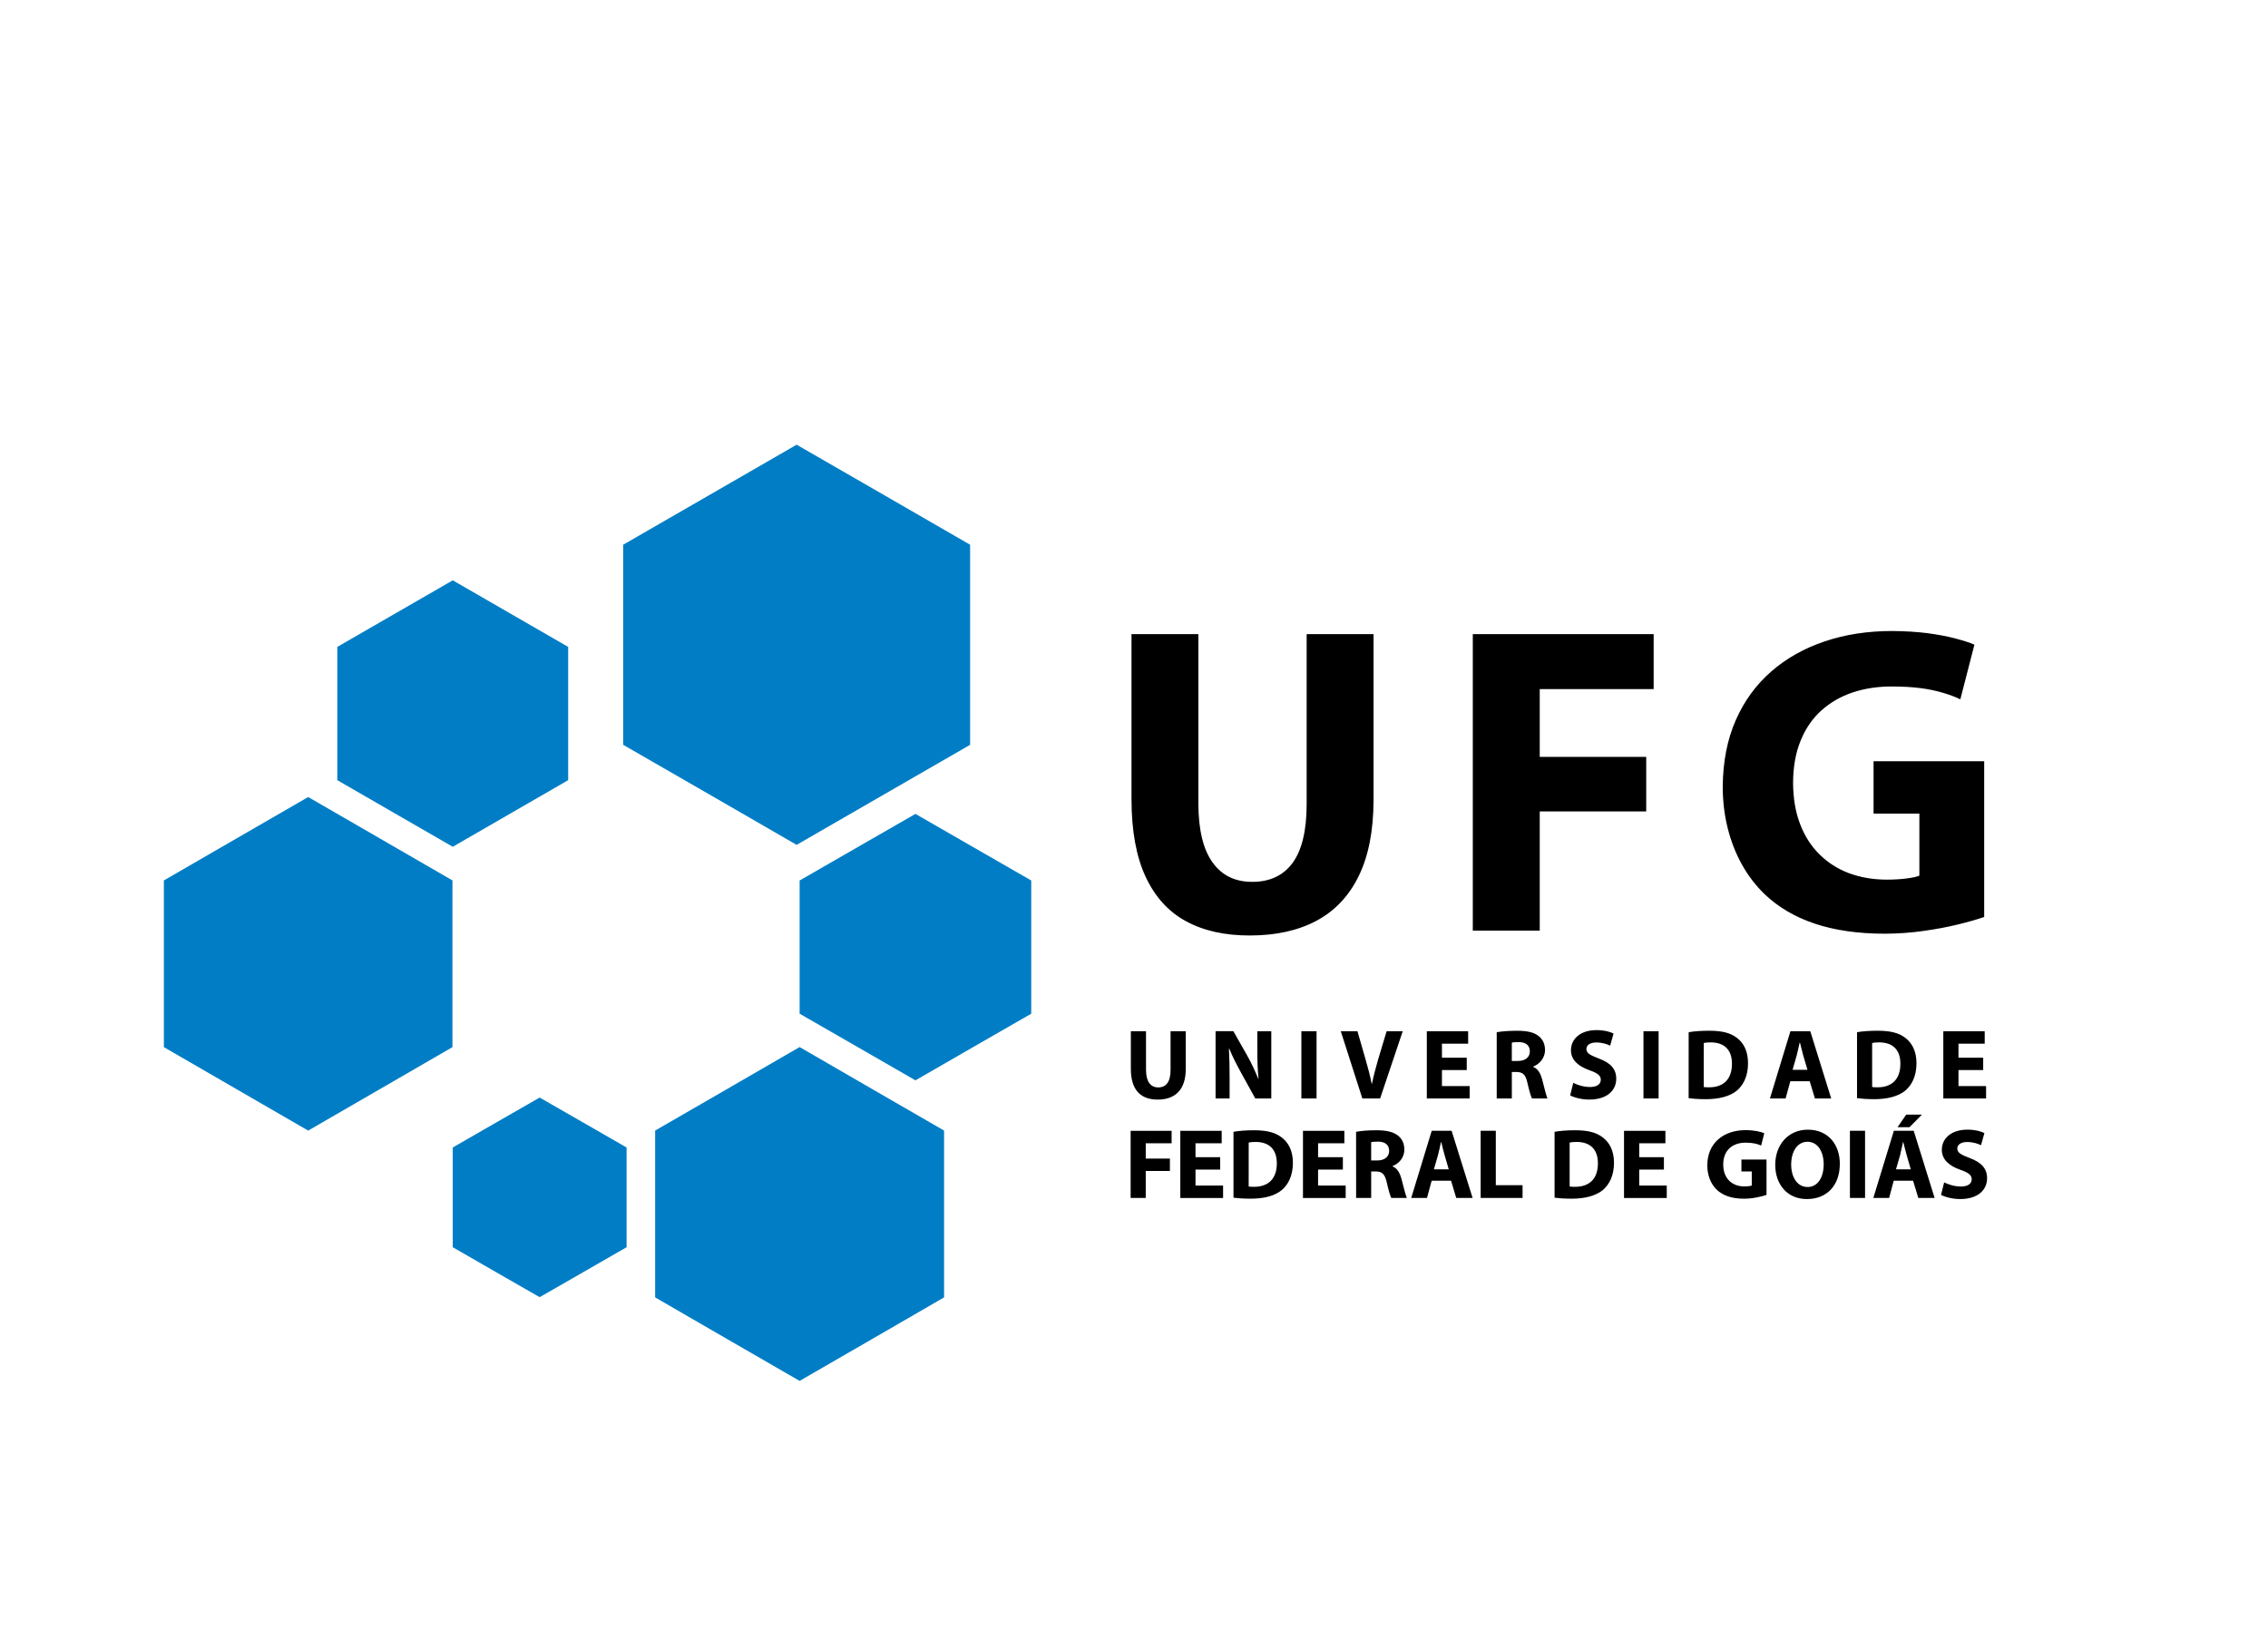
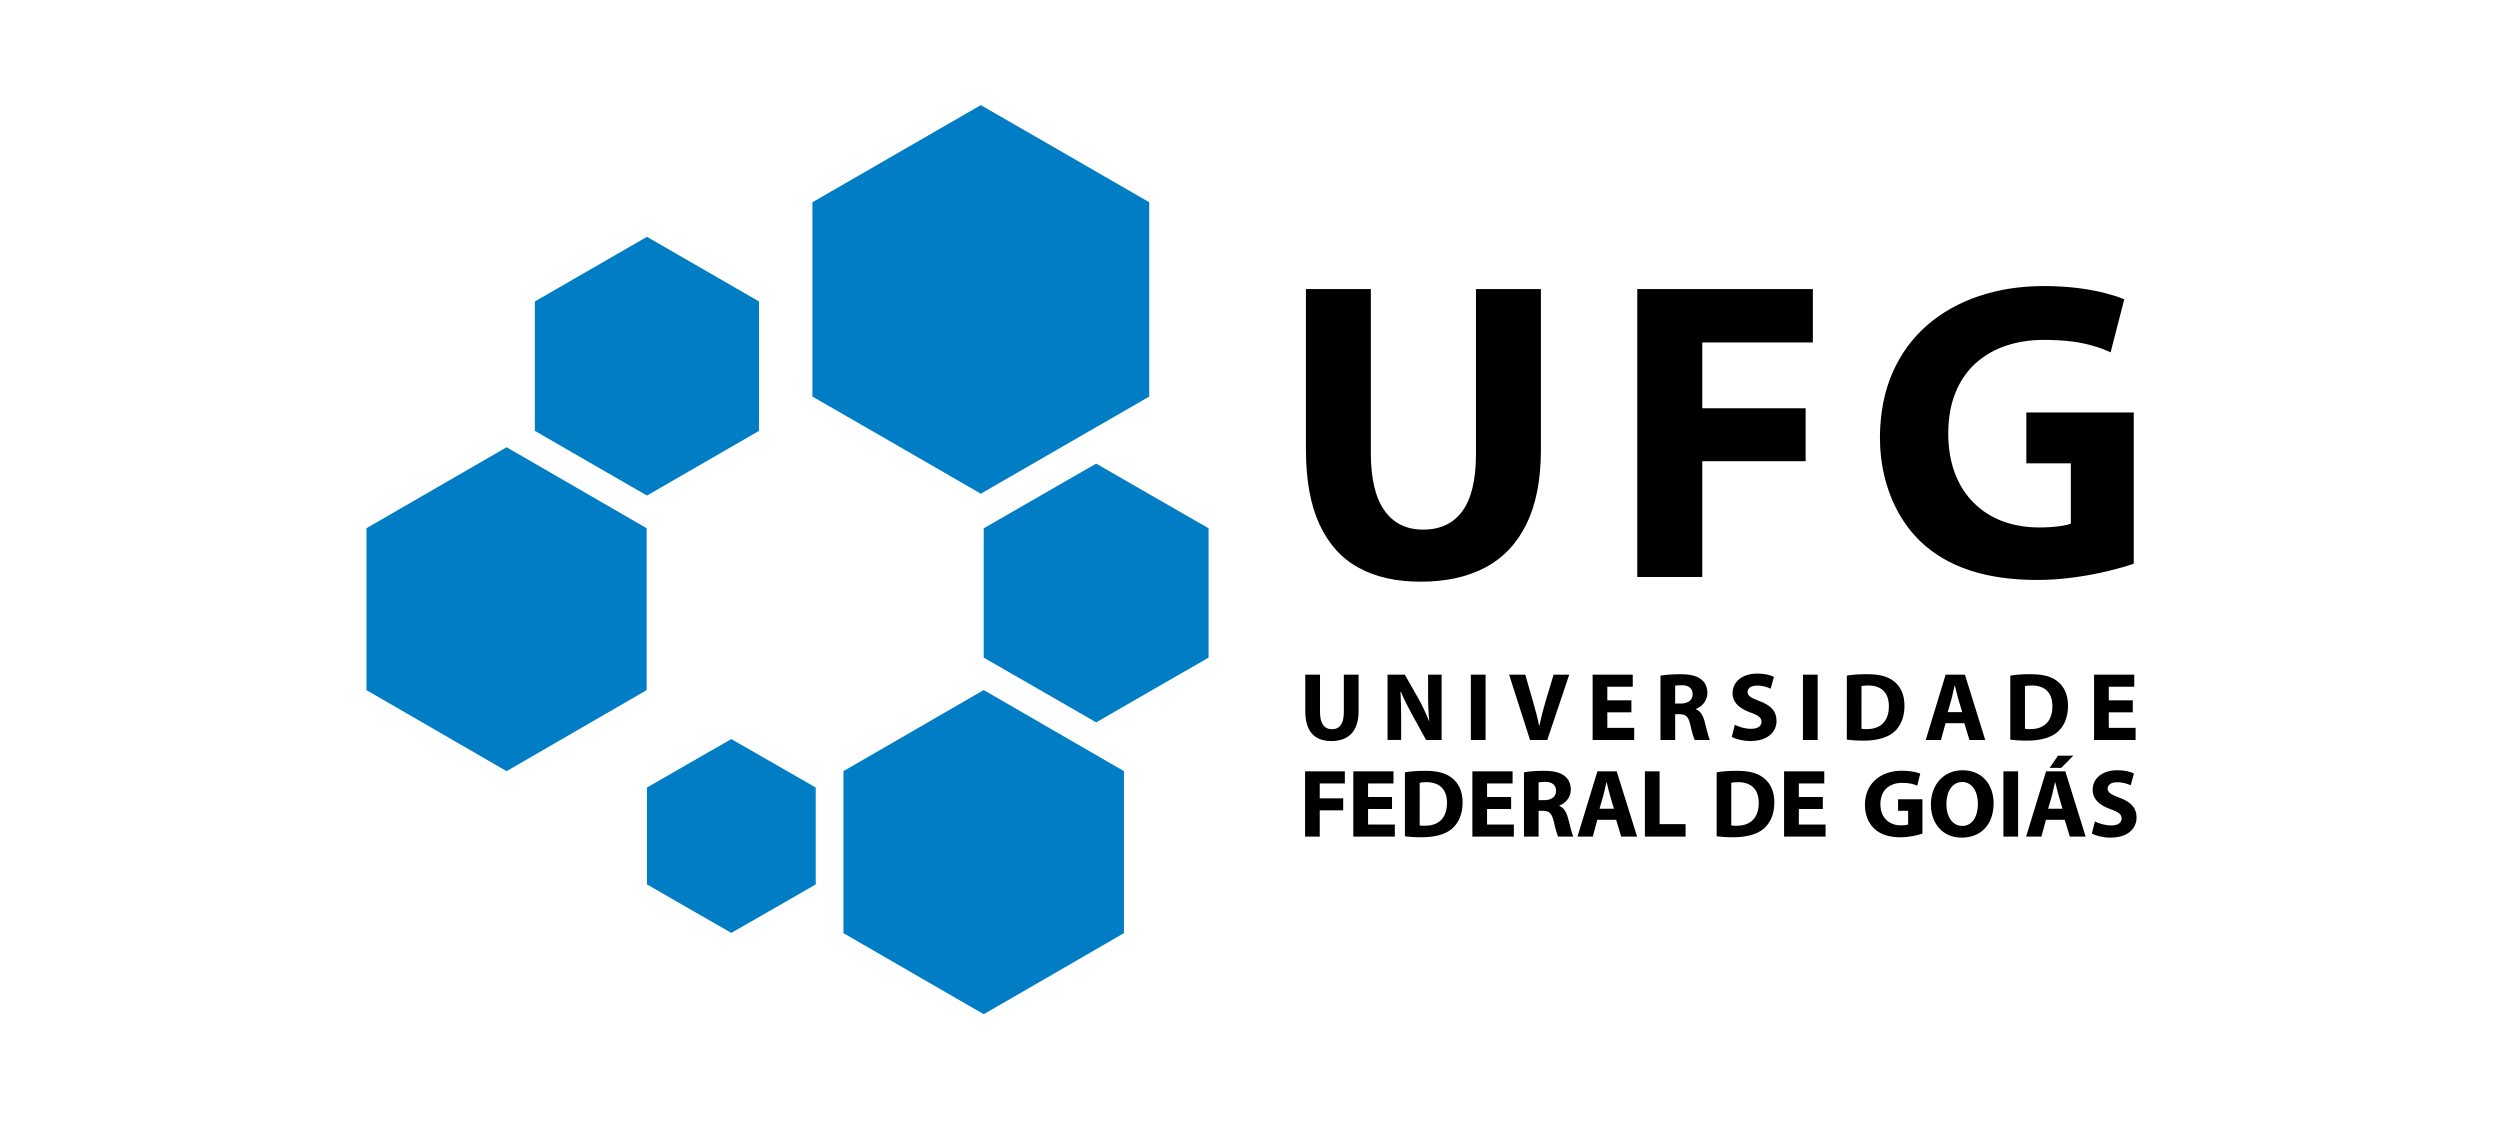
- <svg xmlns="http://www.w3.org/2000/svg" version="1.1" id="Camada_1" x="0px" y="0px" width="193.768" height="140" xml:space="preserve">
+ <svg xmlns="http://www.w3.org/2000/svg" version="1.1" id="Camada_1" x="0px" y="0px" width="220" height="100" xml:space="preserve">
  <defs id="defs83" />
-   <g transform="matrix(1.29584,0,0,1.29584,-262.2162,19.9295)" id="g5">
+   <g transform="matrix(1.29584,0,0,1.29584,-243.9662,-8.820498)" id="g5">
    <g id="g7">
-       <polygon style="fill:#007dc5" points="222.671,59.176 217.912,56.423 213.156,53.672 213.156,48.176 213.156,42.679 217.912,39.929 222.671,37.18 227.429,39.929 232.183,42.679 232.183,48.176 232.183,53.672 227.429,56.423 " id="polygon9" />
-       <polygon style="fill:#007dc5" points="255.072,75.681 250.309,72.931 245.546,70.174 245.546,64.673 245.546,59.174 250.309,56.423 255.072,53.667 259.833,56.423 264.596,59.174 264.596,64.673 264.596,70.174 259.833,72.931 " id="polygon11" />
-       <polygon style="fill:#007dc5" points="254.875,40.333 249.16,37.032 243.439,33.736 243.439,27.138 243.439,20.542 249.16,17.242 254.875,13.945 260.596,17.242 266.312,20.542 266.312,27.138 266.312,33.736 260.596,37.032 " id="polygon13" />
-       <polygon style="fill:#007dc5" points="262.708,55.862 258.889,53.662 255.072,51.467 255.072,47.078 255.072,42.684 258.889,40.487 262.708,38.291 266.524,40.487 270.343,42.684 270.343,47.078 270.343,51.467 266.524,53.662 " id="polygon15" />
-       <polygon style="fill:#007dc5" points="237.931,70.16 235.066,68.515 232.203,66.866 232.203,63.58 232.203,60.289 235.066,58.642 237.931,56.997 240.798,58.642 243.664,60.289 243.664,63.58 243.664,66.866 240.798,68.515 " id="polygon17" />
-       <polygon style="fill:#007dc5" points="232.203,40.459 228.396,38.264 224.591,36.067 224.591,31.674 224.591,27.279 228.396,25.084 232.203,22.889 236.007,25.084 239.812,27.279 239.812,31.674 239.812,36.067 236.007,38.264 " id="polygon19" />
+       <polygon style="fill:#007dc5" points="232.183,42.679 232.183,48.176 232.183,53.672 227.429,56.423 222.671,59.176 217.912,56.423 213.156,53.672 213.156,48.176 213.156,42.679 217.912,39.929 222.671,37.18 227.429,39.929 " id="polygon9" />
+       <polygon style="fill:#007dc5" points="264.596,59.174 264.596,64.673 264.596,70.174 259.833,72.931 255.072,75.681 250.309,72.931 245.546,70.174 245.546,64.673 245.546,59.174 250.309,56.423 255.072,53.667 259.833,56.423 " id="polygon11" />
+       <polygon style="fill:#007dc5" points="266.312,20.542 266.312,27.138 266.312,33.736 260.596,37.032 254.875,40.333 249.16,37.032 243.439,33.736 243.439,27.138 243.439,20.542 249.16,17.242 254.875,13.945 260.596,17.242 " id="polygon13" />
+       <polygon style="fill:#007dc5" points="270.343,42.684 270.343,47.078 270.343,51.467 266.524,53.662 262.708,55.862 258.889,53.662 255.072,51.467 255.072,47.078 255.072,42.684 258.889,40.487 262.708,38.291 266.524,40.487 " id="polygon15" />
+       <polygon style="fill:#007dc5" points="243.664,60.289 243.664,63.58 243.664,66.866 240.798,68.515 237.931,70.16 235.066,68.515 232.203,66.866 232.203,63.58 232.203,60.289 235.066,58.642 237.931,56.997 240.798,58.642 " id="polygon17" />
+       <polygon style="fill:#007dc5" points="239.812,27.279 239.812,31.674 239.812,36.067 236.007,38.264 232.203,40.459 228.396,38.264 224.591,36.067 224.591,31.674 224.591,27.279 228.396,25.084 232.203,22.889 236.007,25.084 " id="polygon19" />
    </g>
-     <path d="m 276.953,26.437 v 10.908 c 0.004,2.063 0.312,3.762 0.926,5.082 0.617,1.326 1.498,2.308 2.664,2.94 1.16,0.632 2.564,0.947 4.215,0.942 1.707,0 3.166,-0.32 4.383,-0.967 1.217,-0.649 2.145,-1.631 2.791,-2.95 0.645,-1.315 0.973,-2.979 0.979,-4.989 V 26.437 h -4.41 v 11.227 c -0.004,1.737 -0.314,3.021 -0.928,3.86 -0.615,0.836 -1.506,1.253 -2.673,1.248 -1.123,0 -1.989,-0.425 -2.604,-1.282 -0.612,-0.851 -0.922,-2.128 -0.934,-3.826 V 26.437 h -4.409 l 0,0 z m 22.502,19.552 h 4.414 v -7.861 h 7.02 v -3.597 h -7.02 v -4.469 h 7.51 v -3.626 h -11.924 v 19.553 l 0,0 z m 33.705,-11.17 h -7.283 v 3.454 h 3.021 v 4.091 c -0.179,0.077 -0.46,0.136 -0.833,0.184 -0.377,0.049 -0.814,0.078 -1.316,0.078 -0.908,0 -1.736,-0.146 -2.494,-0.425 -0.756,-0.288 -1.405,-0.702 -1.951,-1.25 -0.553,-0.547 -0.979,-1.215 -1.277,-2.007 -0.3,-0.788 -0.449,-1.687 -0.456,-2.702 0.007,-1.064 0.171,-1.992 0.5,-2.786 0.323,-0.799 0.783,-1.46 1.367,-1.986 0.59,-0.528 1.276,-0.926 2.065,-1.188 0.783,-0.262 1.646,-0.393 2.565,-0.393 0.712,0 1.345,0.038 1.894,0.106 0.543,0.072 1.033,0.173 1.457,0.301 0.434,0.123 0.826,0.271 1.18,0.44 l 0.928,-3.604 c -0.318,-0.141 -0.746,-0.273 -1.273,-0.414 -0.526,-0.136 -1.137,-0.254 -1.836,-0.346 -0.703,-0.087 -1.471,-0.135 -2.315,-0.141 -1.614,0 -3.097,0.228 -4.446,0.684 -1.351,0.454 -2.533,1.117 -3.533,1.991 -1,0.875 -1.779,1.944 -2.334,3.211 -0.559,1.272 -0.84,2.724 -0.857,4.356 0,0.958 0.107,1.872 0.322,2.737 0.215,0.866 0.526,1.67 0.937,2.409 0.405,0.734 0.909,1.391 1.5,1.963 0.894,0.854 1.995,1.508 3.312,1.948 1.31,0.439 2.859,0.662 4.638,0.662 0.87,-0.005 1.714,-0.065 2.539,-0.185 0.821,-0.113 1.575,-0.257 2.262,-0.424 0.69,-0.17 1.267,-0.335 1.728,-0.494 v -10.27 h -0.011 z" id="path21" />
+     <path d="m 276.953,26.437 0,10.908 c 0.004,2.063 0.312,3.762 0.926,5.082 0.617,1.326 1.498,2.308 2.664,2.94 1.16,0.632 2.564,0.947 4.215,0.942 1.707,0 3.166,-0.32 4.383,-0.967 1.217,-0.649 2.145,-1.631 2.791,-2.95 0.645,-1.315 0.973,-2.979 0.979,-4.989 l 0,-10.966 -4.41,0 0,11.227 c -0.004,1.737 -0.314,3.021 -0.928,3.86 -0.615,0.836 -1.506,1.253 -2.673,1.248 -1.123,0 -1.989,-0.425 -2.604,-1.282 -0.612,-0.851 -0.922,-2.128 -0.934,-3.826 l 0,-11.227 -4.409,0 0,0 z m 22.502,19.552 4.414,0 0,-7.861 7.02,0 0,-3.597 -7.02,0 0,-4.469 7.51,0 0,-3.626 -11.924,0 0,19.553 0,0 z m 33.705,-11.17 -7.283,0 0,3.454 3.021,0 0,4.091 c -0.179,0.077 -0.46,0.136 -0.833,0.184 -0.377,0.049 -0.814,0.078 -1.316,0.078 -0.908,0 -1.736,-0.146 -2.494,-0.425 -0.756,-0.288 -1.405,-0.702 -1.951,-1.25 -0.553,-0.547 -0.979,-1.215 -1.277,-2.007 -0.3,-0.788 -0.449,-1.687 -0.456,-2.702 0.007,-1.064 0.171,-1.992 0.5,-2.786 0.323,-0.799 0.783,-1.46 1.367,-1.986 0.59,-0.528 1.276,-0.926 2.065,-1.188 0.783,-0.262 1.646,-0.393 2.565,-0.393 0.712,0 1.345,0.038 1.894,0.106 0.543,0.072 1.033,0.173 1.457,0.301 0.434,0.123 0.826,0.271 1.18,0.44 l 0.928,-3.604 c -0.318,-0.141 -0.746,-0.273 -1.273,-0.414 -0.526,-0.136 -1.137,-0.254 -1.836,-0.346 -0.703,-0.087 -1.471,-0.135 -2.315,-0.141 -1.614,0 -3.097,0.228 -4.446,0.684 -1.351,0.454 -2.533,1.117 -3.533,1.991 -1,0.875 -1.779,1.944 -2.334,3.211 -0.559,1.272 -0.84,2.724 -0.857,4.356 0,0.958 0.107,1.872 0.322,2.737 0.215,0.866 0.526,1.67 0.937,2.409 0.405,0.734 0.909,1.391 1.5,1.963 0.894,0.854 1.995,1.508 3.312,1.948 1.31,0.439 2.859,0.662 4.638,0.662 0.87,-0.005 1.714,-0.065 2.539,-0.185 0.821,-0.113 1.575,-0.257 2.262,-0.424 0.69,-0.17 1.267,-0.335 1.728,-0.494 l 0,-10.27 -0.011,0 z" id="path21" />
    <g id="g23">
-       <path d="m 276.91,52.623 v 2.476 c 0,1.407 0.652,2.032 1.771,2.032 1.154,0 1.849,-0.651 1.849,-2.022 v -2.484 h -1.002 v 2.545 c 0,0.792 -0.289,1.158 -0.813,1.158 -0.508,0 -0.805,-0.389 -0.805,-1.158 v -2.545 l -1,-0.002 0,0 z m 6.511,4.435 v -1.334 c 0,-0.729 -0.012,-1.351 -0.045,-1.941 h 0.029 c 0.207,0.519 0.504,1.083 0.766,1.564 l 0.944,1.711 h 1.054 v -4.435 h -0.92 v 1.289 c 0,0.672 0.02,1.271 0.08,1.856 h -0.015 c -0.204,-0.502 -0.458,-1.055 -0.722,-1.521 l -0.922,-1.626 h -1.174 v 4.436 h 0.925 l 0,10e-4 z m 4.732,-4.435 v 4.435 h 1.001 v -4.435 h -1.001 l 0,0 z m 5.191,4.435 1.491,-4.435 h -1.062 l -0.57,1.896 c -0.146,0.504 -0.285,1.034 -0.397,1.565 h -0.021 c -0.104,-0.553 -0.244,-1.056 -0.396,-1.585 l -0.539,-1.876 h -1.099 l 1.422,4.435 h 1.171 l 0,0 z m 5.712,-2.69 h -1.635 v -0.924 h 1.727 v -0.821 h -2.725 v 4.435 h 2.824 v -0.82 h -1.826 v -1.055 h 1.635 v -0.815 l 0,0 z m 1.979,2.69 h 0.994 V 55.31 h 0.297 c 0.416,0.006 0.604,0.148 0.729,0.711 0.124,0.549 0.235,0.912 0.301,1.037 h 1.026 c -0.09,-0.172 -0.219,-0.752 -0.355,-1.26 -0.111,-0.412 -0.283,-0.699 -0.589,-0.826 v -0.02 c 0.374,-0.139 0.778,-0.528 0.778,-1.084 0,-0.404 -0.146,-0.712 -0.415,-0.921 -0.314,-0.259 -0.774,-0.355 -1.431,-0.355 -0.539,0 -1.015,0.038 -1.338,0.097 v 4.369 h 0.003 z m 0.994,-3.686 c 0.072,-0.018 0.209,-0.032 0.452,-0.032 0.462,0 0.735,0.211 0.735,0.608 0,0.386 -0.293,0.636 -0.793,0.636 h -0.396 l 0.002,-1.212 0,0 z m 3.844,3.482 c 0.248,0.136 0.746,0.275 1.258,0.275 1.214,0 1.781,-0.633 1.781,-1.374 0,-0.636 -0.365,-1.042 -1.147,-1.333 -0.581,-0.224 -0.82,-0.347 -0.82,-0.631 0,-0.223 0.208,-0.426 0.646,-0.426 0.426,0 0.75,0.123 0.92,0.211 l 0.224,-0.803 c -0.262,-0.127 -0.624,-0.224 -1.133,-0.224 -1.037,0 -1.675,0.572 -1.675,1.325 0,0.652 0.486,1.061 1.223,1.323 0.532,0.185 0.744,0.352 0.744,0.62 0,0.293 -0.244,0.484 -0.708,0.484 -0.421,0 -0.843,-0.136 -1.106,-0.275 l -0.207,0.828 0,0 z m 4.834,-4.231 v 4.435 h 0.998 v -4.435 h -0.998 l 0,0 z m 2.978,4.413 c 0.24,0.033 0.615,0.068 1.135,0.068 0.87,0 1.588,-0.186 2.055,-0.572 0.418,-0.361 0.726,-0.948 0.726,-1.799 0,-0.791 -0.285,-1.342 -0.746,-1.683 -0.425,-0.321 -0.974,-0.46 -1.823,-0.46 -0.496,0 -0.976,0.031 -1.345,0.098 l -0.002,4.348 0,0 z m 0.997,-3.637 c 0.085,-0.021 0.235,-0.041 0.454,-0.041 0.865,0 1.406,0.453 1.406,1.408 0,1.061 -0.599,1.56 -1.514,1.555 -0.117,0 -0.263,0 -0.348,-0.021 l 0.002,-2.901 0,0 z m 6.985,2.52 0.345,1.139 h 1.073 l -1.379,-4.435 h -1.31 l -1.351,4.435 h 1.033 l 0.313,-1.139 h 1.276 l 0,0 z m -1.13,-0.751 0.27,-0.938 c 0.066,-0.256 0.138,-0.594 0.197,-0.856 h 0.021 c 0.067,0.257 0.146,0.591 0.218,0.856 l 0.277,0.938 h -0.983 l 0,0 z m 4.25,1.868 c 0.242,0.033 0.616,0.068 1.141,0.068 0.865,0 1.583,-0.186 2.05,-0.572 0.422,-0.361 0.729,-0.948 0.729,-1.799 0,-0.791 -0.291,-1.342 -0.748,-1.683 -0.424,-0.321 -0.976,-0.46 -1.824,-0.46 -0.498,0 -0.98,0.031 -1.348,0.098 v 4.348 l 0,0 z m 1,-3.637 c 0.084,-0.021 0.236,-0.041 0.452,-0.041 0.87,0 1.407,0.453 1.407,1.408 0,1.061 -0.598,1.56 -1.514,1.555 -0.116,0 -0.262,0 -0.348,-0.021 v -2.9 h 0.003 z m 7.318,0.969 h -1.629 v -0.924 h 1.729 v -0.821 h -2.729 v 4.435 h 2.82 v -0.82 h -1.82 v -1.055 h 1.629 v -0.815 z" id="path25" />
-       <path d="m 276.896,63.618 h 0.996 v -1.781 h 1.593 v -0.816 h -1.593 V 60.01 h 1.705 v -0.821 h -2.701 v 4.429 l 0,0 z m 5.904,-2.689 h -1.627 V 60.01 h 1.726 v -0.821 h -2.728 v 4.431 h 2.82 v -0.821 h -1.818 v -1.052 h 1.628 l -10e-4,-0.818 0,0 z m 0.877,2.672 c 0.244,0.032 0.617,0.064 1.137,0.064 0.869,0 1.586,-0.18 2.05,-0.572 0.423,-0.357 0.73,-0.947 0.73,-1.796 0,-0.788 -0.292,-1.338 -0.753,-1.682 -0.418,-0.318 -0.969,-0.462 -1.816,-0.462 -0.499,0 -0.979,0.035 -1.348,0.101 v 4.347 l 0,0 z m 1.003,-3.637 c 0.082,-0.02 0.229,-0.041 0.45,-0.041 0.865,0 1.404,0.455 1.404,1.408 0,1.059 -0.599,1.557 -1.511,1.551 -0.12,0 -0.263,0 -0.345,-0.02 l 0.002,-2.898 0,0 z m 6.21,0.965 h -1.635 V 60.01 h 1.732 v -0.821 h -2.729 v 4.431 h 2.816 v -0.821 h -1.82 v -1.052 h 1.635 v -0.818 l 10e-4,0 z m 0.872,2.689 h 0.993 v -1.749 h 0.291 c 0.416,0 0.604,0.151 0.735,0.712 0.121,0.548 0.232,0.911 0.302,1.037 h 1.025 c -0.086,-0.172 -0.219,-0.753 -0.357,-1.26 -0.11,-0.409 -0.283,-0.698 -0.588,-0.824 v -0.02 c 0.381,-0.139 0.779,-0.525 0.779,-1.082 0,-0.404 -0.146,-0.709 -0.414,-0.923 -0.318,-0.255 -0.775,-0.356 -1.434,-0.356 -0.537,0 -1.012,0.039 -1.334,0.101 l 0.002,4.364 0,0 z m 0.993,-3.68 c 0.072,-0.021 0.209,-0.035 0.455,-0.035 0.457,0 0.73,0.212 0.73,0.609 0,0.385 -0.294,0.633 -0.792,0.633 h -0.394 v -1.207 l 10e-4,0 z m 5.266,2.541 0.342,1.139 h 1.079 l -1.384,-4.43 h -1.311 l -1.353,4.43 h 1.04 l 0.309,-1.139 h 1.278 l 0,0 z m -1.13,-0.75 0.269,-0.938 c 0.071,-0.257 0.139,-0.594 0.196,-0.855 h 0.021 c 0.064,0.258 0.142,0.595 0.218,0.855 l 0.274,0.938 h -0.978 l 0,0 z m 3.082,1.889 h 2.763 v -0.844 h -1.764 v -3.586 h -0.999 v 4.43 l 0,0 z m 4.873,-0.017 c 0.241,0.032 0.612,0.064 1.135,0.064 0.868,0 1.586,-0.188 2.054,-0.572 0.418,-0.361 0.729,-0.947 0.729,-1.796 0,-0.788 -0.294,-1.34 -0.753,-1.682 -0.422,-0.322 -0.975,-0.462 -1.82,-0.462 -0.499,0 -0.979,0.035 -1.345,0.101 v 4.347 l 0,0 z m 0.997,-3.637 c 0.088,-0.02 0.232,-0.041 0.451,-0.041 0.867,0 1.41,0.455 1.41,1.408 0,1.059 -0.6,1.557 -1.515,1.551 -0.121,0 -0.26,0 -0.349,-0.02 v -2.898 h 0.003 z m 6.212,0.965 h -1.628 V 60.01 h 1.727 v -0.821 h -2.729 v 4.431 h 2.818 v -0.821 h -1.816 v -1.052 h 1.628 v -0.818 l 0,0 z m 6.76,0.157 h -1.649 v 0.783 h 0.682 v 0.928 c -0.076,0.031 -0.264,0.06 -0.485,0.06 -0.817,0 -1.397,-0.528 -1.397,-1.444 0,-0.965 0.639,-1.442 1.472,-1.442 0.487,0 0.782,0.08 1.028,0.191 l 0.207,-0.814 c -0.219,-0.092 -0.655,-0.203 -1.229,-0.203 -1.449,0 -2.523,0.842 -2.529,2.319 0,0.649 0.223,1.224 0.623,1.609 0.409,0.388 0.994,0.594 1.803,0.594 0.584,0 1.168,-0.146 1.479,-0.25 v -2.33 h -0.005 z m 2.667,2.604 c 1.3,0 2.171,-0.875 2.171,-2.334 0,-1.224 -0.741,-2.241 -2.103,-2.241 -1.301,0 -2.155,0.993 -2.155,2.321 0,1.261 0.772,2.254 2.081,2.254 h 0.006 l 0,0 z m 0.037,-0.796 c -0.672,0 -1.073,-0.648 -1.073,-1.481 0,-0.832 0.388,-1.501 1.078,-1.501 0.69,0 1.065,0.684 1.065,1.479 0,0.868 -0.387,1.506 -1.065,1.506 h -0.005 v -0.003 z m 2.8,-3.706 v 4.43 h 0.998 v -4.43 h -0.998 l 0,0 z m 4.163,3.291 0.346,1.139 h 1.075 l -1.378,-4.43 h -1.309 l -1.354,4.43 h 1.04 l 0.306,-1.139 h 1.274 l 0,0 z m -1.125,-0.75 0.271,-0.938 c 0.058,-0.257 0.135,-0.594 0.192,-0.855 h 0.019 c 0.065,0.258 0.146,0.592 0.22,0.855 l 0.272,0.938 h -0.974 l 0,0 z m 0.672,-3.607 -0.57,0.829 h 0.789 l 0.819,-0.829 h -1.038 l 0,0 z m 2.297,5.293 c 0.252,0.138 0.75,0.275 1.256,0.275 1.217,0 1.78,-0.633 1.78,-1.373 0,-0.631 -0.36,-1.041 -1.146,-1.332 -0.575,-0.223 -0.818,-0.346 -0.818,-0.629 0,-0.224 0.209,-0.428 0.643,-0.428 0.428,0 0.75,0.127 0.92,0.211 l 0.225,-0.802 c -0.262,-0.126 -0.622,-0.224 -1.128,-0.224 -1.042,0 -1.679,0.572 -1.679,1.328 0,0.648 0.483,1.06 1.223,1.32 0.533,0.186 0.746,0.35 0.746,0.618 0,0.295 -0.245,0.484 -0.705,0.484 -0.428,0 -0.852,-0.136 -1.111,-0.273 l -0.206,0.825 z" id="path27" />
+       <path d="m 276.91,52.623 0,2.476 c 0,1.407 0.652,2.032 1.771,2.032 1.154,0 1.849,-0.651 1.849,-2.022 l 0,-2.484 -1.002,0 0,2.545 c 0,0.792 -0.289,1.158 -0.813,1.158 -0.508,0 -0.805,-0.389 -0.805,-1.158 l 0,-2.545 -1,-0.002 0,0 z m 6.511,4.435 0,-1.334 c 0,-0.729 -0.012,-1.351 -0.045,-1.941 l 0.029,0 c 0.207,0.519 0.504,1.083 0.766,1.564 l 0.944,1.711 1.054,0 0,-4.435 -0.92,0 0,1.289 c 0,0.672 0.02,1.271 0.08,1.856 l -0.015,0 c -0.204,-0.502 -0.458,-1.055 -0.722,-1.521 l -0.922,-1.626 -1.174,0 0,4.436 0.925,0 0,10e-4 z m 4.732,-4.435 0,4.435 1.001,0 0,-4.435 -1.001,0 0,0 z m 5.191,4.435 1.491,-4.435 -1.062,0 -0.57,1.896 c -0.146,0.504 -0.285,1.034 -0.397,1.565 l -0.021,0 c -0.104,-0.553 -0.244,-1.056 -0.396,-1.585 l -0.539,-1.876 -1.099,0 1.422,4.435 1.171,0 0,0 z m 5.712,-2.69 -1.635,0 0,-0.924 1.727,0 0,-0.821 -2.725,0 0,4.435 2.824,0 0,-0.82 -1.826,0 0,-1.055 1.635,0 0,-0.815 0,0 z m 1.979,2.69 0.994,0 0,-1.748 0.297,0 c 0.416,0.006 0.604,0.148 0.729,0.711 0.124,0.549 0.235,0.912 0.301,1.037 l 1.026,0 c -0.09,-0.172 -0.219,-0.752 -0.355,-1.26 -0.111,-0.412 -0.283,-0.699 -0.589,-0.826 l 0,-0.02 c 0.374,-0.139 0.778,-0.528 0.778,-1.084 0,-0.404 -0.146,-0.712 -0.415,-0.921 -0.314,-0.259 -0.774,-0.355 -1.431,-0.355 -0.539,0 -1.015,0.038 -1.338,0.097 l 0,4.369 0.003,0 z m 0.994,-3.686 c 0.072,-0.018 0.209,-0.032 0.452,-0.032 0.462,0 0.735,0.211 0.735,0.608 0,0.386 -0.293,0.636 -0.793,0.636 l -0.396,0 0.002,-1.212 0,0 z m 3.844,3.482 c 0.248,0.136 0.746,0.275 1.258,0.275 1.214,0 1.781,-0.633 1.781,-1.374 0,-0.636 -0.365,-1.042 -1.147,-1.333 -0.581,-0.224 -0.82,-0.347 -0.82,-0.631 0,-0.223 0.208,-0.426 0.646,-0.426 0.426,0 0.75,0.123 0.92,0.211 l 0.224,-0.803 c -0.262,-0.127 -0.624,-0.224 -1.133,-0.224 -1.037,0 -1.675,0.572 -1.675,1.325 0,0.652 0.486,1.061 1.223,1.323 0.532,0.185 0.744,0.352 0.744,0.62 0,0.293 -0.244,0.484 -0.708,0.484 -0.421,0 -0.843,-0.136 -1.106,-0.275 l -0.207,0.828 0,0 z m 4.834,-4.231 0,4.435 0.998,0 0,-4.435 -0.998,0 0,0 z m 2.978,4.413 c 0.24,0.033 0.615,0.068 1.135,0.068 0.87,0 1.588,-0.186 2.055,-0.572 0.418,-0.361 0.726,-0.948 0.726,-1.799 0,-0.791 -0.285,-1.342 -0.746,-1.683 -0.425,-0.321 -0.974,-0.46 -1.823,-0.46 -0.496,0 -0.976,0.031 -1.345,0.098 l -0.002,4.348 0,0 z m 0.997,-3.637 c 0.085,-0.021 0.235,-0.041 0.454,-0.041 0.865,0 1.406,0.453 1.406,1.408 0,1.061 -0.599,1.56 -1.514,1.555 -0.117,0 -0.263,0 -0.348,-0.021 l 0.002,-2.901 0,0 z m 6.985,2.52 0.345,1.139 1.073,0 -1.379,-4.435 -1.31,0 -1.351,4.435 1.033,0 0.313,-1.139 1.276,0 0,0 z m -1.13,-0.751 0.27,-0.938 c 0.066,-0.256 0.138,-0.594 0.197,-0.856 l 0.021,0 c 0.067,0.257 0.146,0.591 0.218,0.856 l 0.277,0.938 -0.983,0 0,0 z m 4.25,1.868 c 0.242,0.033 0.616,0.068 1.141,0.068 0.865,0 1.583,-0.186 2.05,-0.572 0.422,-0.361 0.729,-0.948 0.729,-1.799 0,-0.791 -0.291,-1.342 -0.748,-1.683 -0.424,-0.321 -0.976,-0.46 -1.824,-0.46 -0.498,0 -0.98,0.031 -1.348,0.098 l 0,4.348 0,0 z m 1,-3.637 c 0.084,-0.021 0.236,-0.041 0.452,-0.041 0.87,0 1.407,0.453 1.407,1.408 0,1.061 -0.598,1.56 -1.514,1.555 -0.116,0 -0.262,0 -0.348,-0.021 l 0,-2.9 0.003,0 z m 7.318,0.969 -1.629,0 0,-0.924 1.729,0 0,-0.821 -2.729,0 0,4.435 2.82,0 0,-0.82 -1.82,0 0,-1.055 1.629,0 0,-0.815 z" id="path25" />
+       <path d="m 276.896,63.618 0.996,0 0,-1.781 1.593,0 0,-0.816 -1.593,0 0,-1.011 1.705,0 0,-0.821 -2.701,0 0,4.429 0,0 z m 5.904,-2.689 -1.627,0 0,-0.919 1.726,0 0,-0.821 -2.728,0 0,4.431 2.82,0 0,-0.821 -1.818,0 0,-1.052 1.628,0 -10e-4,-0.818 0,0 z m 0.877,2.672 c 0.244,0.032 0.617,0.064 1.137,0.064 0.869,0 1.586,-0.18 2.05,-0.572 0.423,-0.357 0.73,-0.947 0.73,-1.796 0,-0.788 -0.292,-1.338 -0.753,-1.682 -0.418,-0.318 -0.969,-0.462 -1.816,-0.462 -0.499,0 -0.979,0.035 -1.348,0.101 l 0,4.347 0,0 z m 1.003,-3.637 c 0.082,-0.02 0.229,-0.041 0.45,-0.041 0.865,0 1.404,0.455 1.404,1.408 0,1.059 -0.599,1.557 -1.511,1.551 -0.12,0 -0.263,0 -0.345,-0.02 l 0.002,-2.898 0,0 z m 6.21,0.965 -1.635,0 0,-0.919 1.732,0 0,-0.821 -2.729,0 0,4.431 2.816,0 0,-0.821 -1.82,0 0,-1.052 1.635,0 0,-0.818 10e-4,0 z m 0.872,2.689 0.993,0 0,-1.749 0.291,0 c 0.416,0 0.604,0.151 0.735,0.712 0.121,0.548 0.232,0.911 0.302,1.037 l 1.025,0 c -0.086,-0.172 -0.219,-0.753 -0.357,-1.26 -0.11,-0.409 -0.283,-0.698 -0.588,-0.824 l 0,-0.02 c 0.381,-0.139 0.779,-0.525 0.779,-1.082 0,-0.404 -0.146,-0.709 -0.414,-0.923 -0.318,-0.255 -0.775,-0.356 -1.434,-0.356 -0.537,0 -1.012,0.039 -1.334,0.101 l 0.002,4.364 0,0 z m 0.993,-3.68 c 0.072,-0.021 0.209,-0.035 0.455,-0.035 0.457,0 0.73,0.212 0.73,0.609 0,0.385 -0.294,0.633 -0.792,0.633 l -0.394,0 0,-1.207 10e-4,0 z m 5.266,2.541 0.342,1.139 1.079,0 -1.384,-4.43 -1.311,0 -1.353,4.43 1.04,0 0.309,-1.139 1.278,0 0,0 z m -1.13,-0.75 0.269,-0.938 c 0.071,-0.257 0.139,-0.594 0.196,-0.855 l 0.021,0 c 0.064,0.258 0.142,0.595 0.218,0.855 l 0.274,0.938 -0.978,0 0,0 z m 3.082,1.889 2.763,0 0,-0.844 -1.764,0 0,-3.586 -0.999,0 0,4.43 0,0 z m 4.873,-0.017 c 0.241,0.032 0.612,0.064 1.135,0.064 0.868,0 1.586,-0.188 2.054,-0.572 0.418,-0.361 0.729,-0.947 0.729,-1.796 0,-0.788 -0.294,-1.34 -0.753,-1.682 -0.422,-0.322 -0.975,-0.462 -1.82,-0.462 -0.499,0 -0.979,0.035 -1.345,0.101 l 0,4.347 0,0 z m 0.997,-3.637 c 0.088,-0.02 0.232,-0.041 0.451,-0.041 0.867,0 1.41,0.455 1.41,1.408 0,1.059 -0.6,1.557 -1.515,1.551 -0.121,0 -0.26,0 -0.349,-0.02 l 0,-2.898 0.003,0 z m 6.212,0.965 -1.628,0 0,-0.919 1.727,0 0,-0.821 -2.729,0 0,4.431 2.818,0 0,-0.821 -1.816,0 0,-1.052 1.628,0 0,-0.818 0,0 z m 6.76,0.157 -1.649,0 0,0.783 0.682,0 0,0.928 c -0.076,0.031 -0.264,0.06 -0.485,0.06 -0.817,0 -1.397,-0.528 -1.397,-1.444 0,-0.965 0.639,-1.442 1.472,-1.442 0.487,0 0.782,0.08 1.028,0.191 l 0.207,-0.814 c -0.219,-0.092 -0.655,-0.203 -1.229,-0.203 -1.449,0 -2.523,0.842 -2.529,2.319 0,0.649 0.223,1.224 0.623,1.609 0.409,0.388 0.994,0.594 1.803,0.594 0.584,0 1.168,-0.146 1.479,-0.25 l 0,-2.33 -0.005,0 z m 2.667,2.604 c 1.3,0 2.171,-0.875 2.171,-2.334 0,-1.224 -0.741,-2.241 -2.103,-2.241 -1.301,0 -2.155,0.993 -2.155,2.321 0,1.261 0.772,2.254 2.081,2.254 l 0.006,0 0,0 z m 0.037,-0.796 c -0.672,0 -1.073,-0.648 -1.073,-1.481 0,-0.832 0.388,-1.501 1.078,-1.501 0.69,0 1.065,0.684 1.065,1.479 0,0.868 -0.387,1.506 -1.065,1.506 l -0.005,0 0,-0.003 z m 2.8,-3.706 0,4.43 0.998,0 0,-4.43 -0.998,0 0,0 z m 4.163,3.291 0.346,1.139 1.075,0 -1.378,-4.43 -1.309,0 -1.354,4.43 1.04,0 0.306,-1.139 1.274,0 0,0 z m -1.125,-0.75 0.271,-0.938 c 0.058,-0.257 0.135,-0.594 0.192,-0.855 l 0.019,0 c 0.065,0.258 0.146,0.592 0.22,0.855 l 0.272,0.938 -0.974,0 0,0 z m 0.672,-3.607 -0.57,0.829 0.789,0 0.819,-0.829 -1.038,0 0,0 z m 2.297,5.293 c 0.252,0.138 0.75,0.275 1.256,0.275 1.217,0 1.78,-0.633 1.78,-1.373 0,-0.631 -0.36,-1.041 -1.146,-1.332 -0.575,-0.223 -0.818,-0.346 -0.818,-0.629 0,-0.224 0.209,-0.428 0.643,-0.428 0.428,0 0.75,0.127 0.92,0.211 l 0.225,-0.802 c -0.262,-0.126 -0.622,-0.224 -1.128,-0.224 -1.042,0 -1.679,0.572 -1.679,1.328 0,0.648 0.483,1.06 1.223,1.32 0.533,0.186 0.746,0.35 0.746,0.618 0,0.295 -0.245,0.484 -0.705,0.484 -0.428,0 -0.852,-0.136 -1.111,-0.273 l -0.206,0.825 z" id="path27" />
    </g>
  </g>
</svg>
